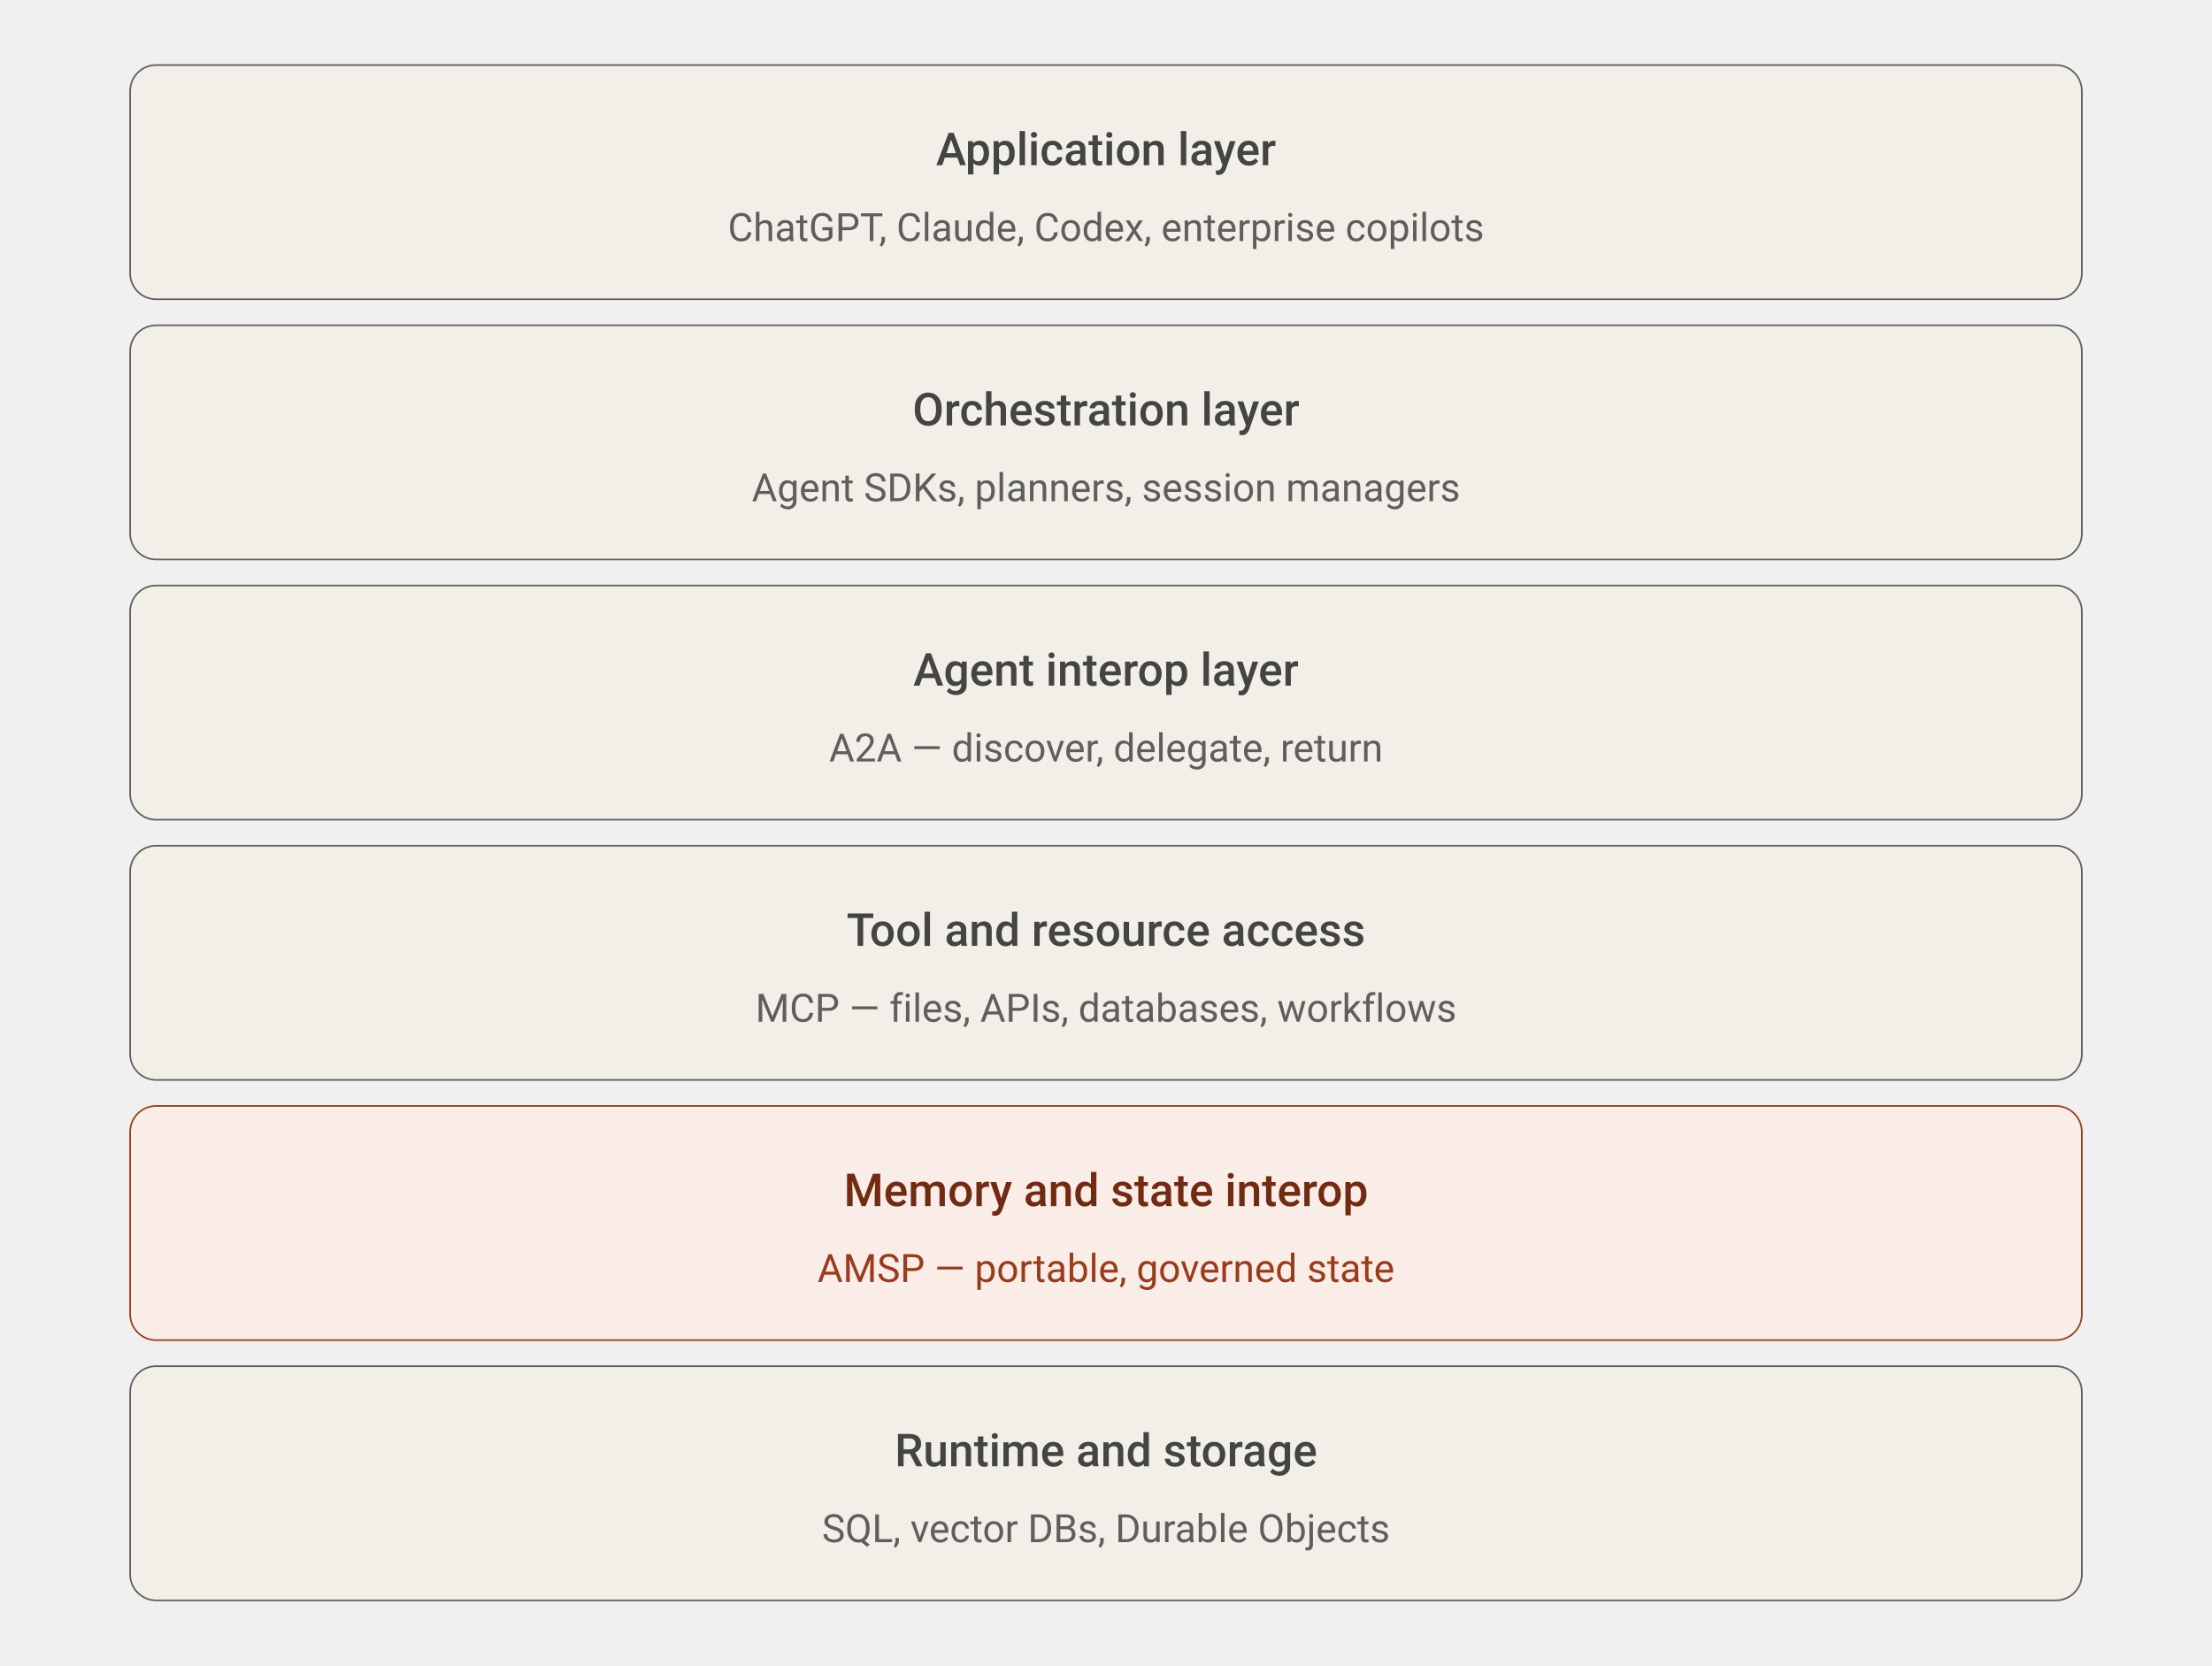
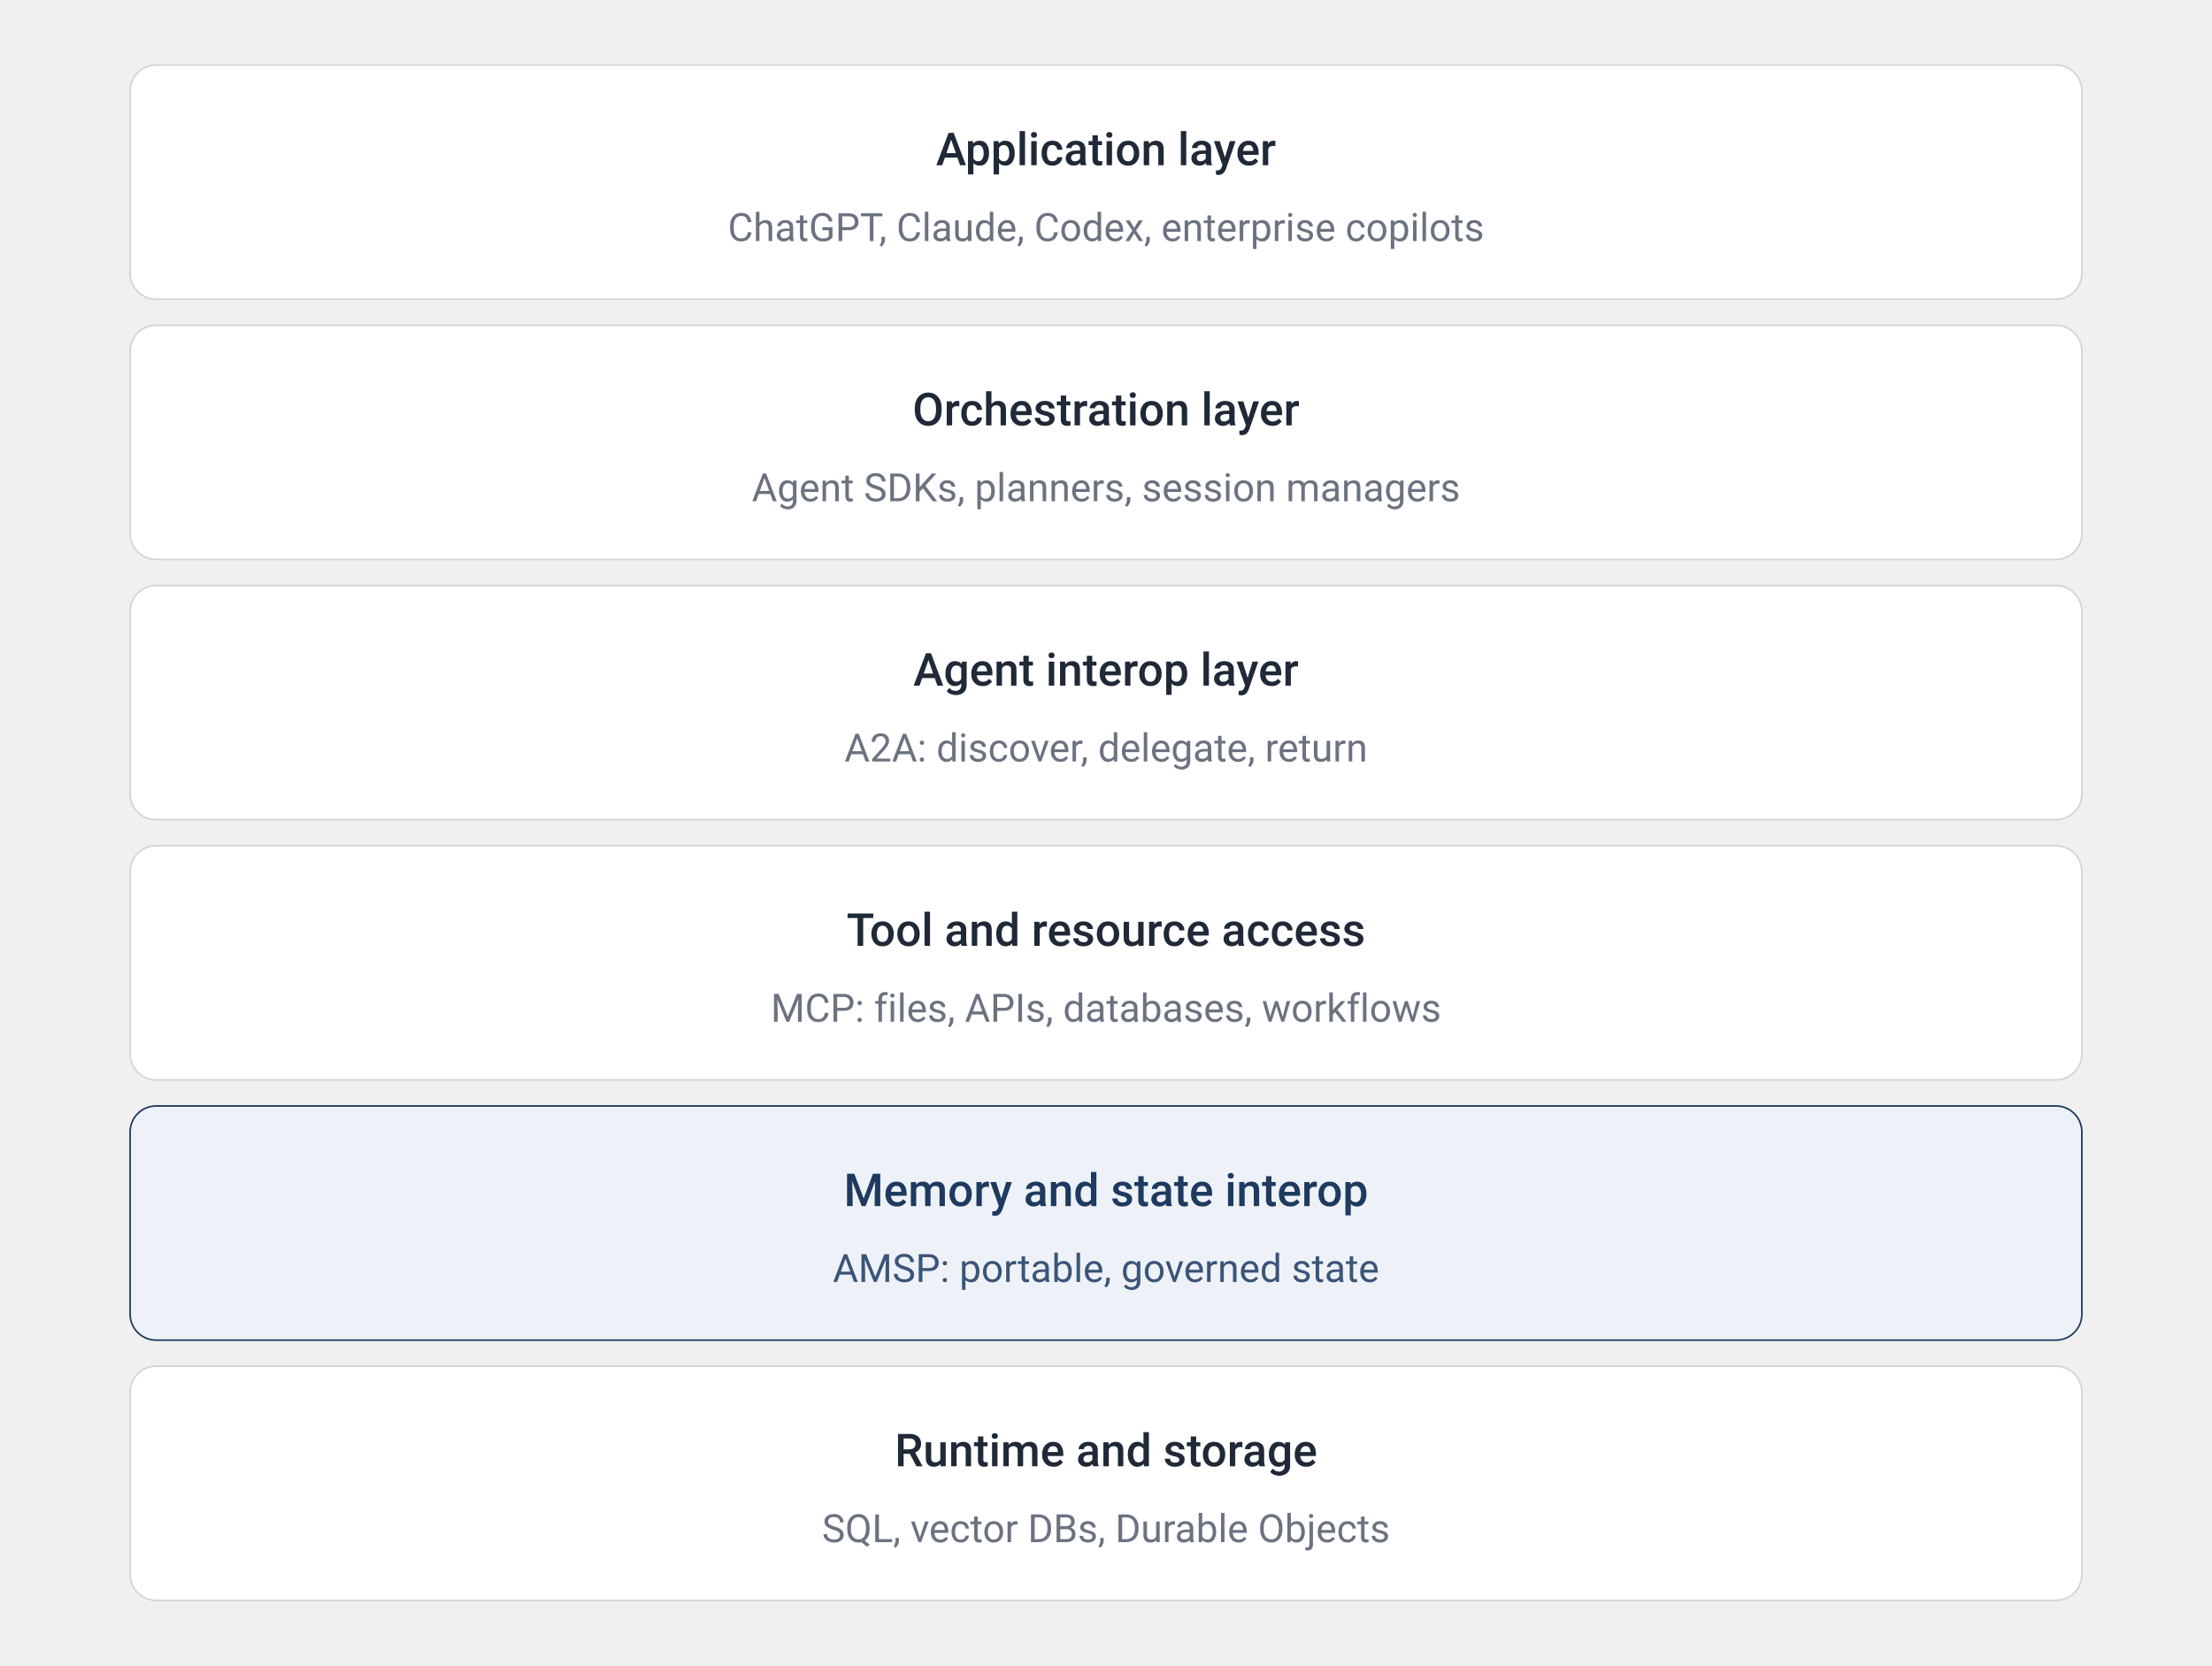
<svg xmlns="http://www.w3.org/2000/svg" width="680" height="512" viewBox="0 0 680 512" role="img" aria-labelledby="title desc">
  <style>
-     .layer-rect { fill: #F1EFE8; stroke: #5F5E5A; }
-     .layer-title { font-family: -apple-system, BlinkMacSystemFont, "Segoe UI", Roboto, sans-serif; font-size: 14px; font-weight: 500; fill: #444441; }
-     .layer-sub { font-family: -apple-system, BlinkMacSystemFont, "Segoe UI", Roboto, sans-serif; font-size: 12px; font-weight: 400; fill: #5F5E5A; }
-     .amsp-rect { fill: #FAECE7; stroke: #993C1D; }
-     .amsp-title { font-family: -apple-system, BlinkMacSystemFont, "Segoe UI", Roboto, sans-serif; font-size: 14px; font-weight: 500; fill: #712B13; }
-     .amsp-sub { font-family: -apple-system, BlinkMacSystemFont, "Segoe UI", Roboto, sans-serif; font-size: 12px; font-weight: 400; fill: #993C1D; }
+     .layer-rect { fill: #FFFFFF; stroke: #D4D4D0; }
+     .layer-title { font-family: -apple-system, BlinkMacSystemFont, "Segoe UI", Roboto, sans-serif; font-size: 14px; font-weight: 500; fill: #1F2937; }
+     .layer-sub { font-family: -apple-system, BlinkMacSystemFont, "Segoe UI", Roboto, sans-serif; font-size: 12px; font-weight: 400; fill: #6B7280; }
+     .amsp-rect { fill: #EEF2F8; stroke: #1E3A5F; }
+     .amsp-title { font-family: -apple-system, BlinkMacSystemFont, "Segoe UI", Roboto, sans-serif; font-size: 14px; font-weight: 500; fill: #1E3A5F; }
+     .amsp-sub { font-family: -apple-system, BlinkMacSystemFont, "Segoe UI", Roboto, sans-serif; font-size: 12px; font-weight: 400; fill: #3B5578; }
    @media (prefers-color-scheme: dark) {
-       .layer-rect { fill: #2C2C2A; stroke: #B4B2A9; }
-       .layer-title { fill: #F1EFE8; }
-       .layer-sub { fill: #D3D1C7; }
-       .amsp-rect { fill: #712B13; stroke: #F0997B; }
-       .amsp-title { fill: #FAECE7; }
-       .amsp-sub { fill: #F5C4B3; }
+       .layer-rect { fill: #1F2937; stroke: #4B5563; }
+       .layer-title { fill: #F3F4F6; }
+       .layer-sub { fill: #9CA3AF; }
+       .amsp-rect { fill: #1E3A5F; stroke: #93B4D9; }
+       .amsp-title { fill: #DBE7F3; }
+       .amsp-sub { fill: #93B4D9; }
    }
  </style>
  <rect class="layer-rect" x="40" y="20" width="600" height="72" rx="8" stroke-width="0.5" />
  <text class="layer-title" x="340" y="46" text-anchor="middle" dominant-baseline="central">Application layer</text>
  <text class="layer-sub" x="340" y="70" text-anchor="middle" dominant-baseline="central">ChatGPT, Claude, Codex, enterprise copilots</text>
  <rect class="layer-rect" x="40" y="100" width="600" height="72" rx="8" stroke-width="0.5" />
  <text class="layer-title" x="340" y="126" text-anchor="middle" dominant-baseline="central">Orchestration layer</text>
  <text class="layer-sub" x="340" y="150" text-anchor="middle" dominant-baseline="central">Agent SDKs, planners, session managers</text>
  <rect class="layer-rect" x="40" y="180" width="600" height="72" rx="8" stroke-width="0.5" />
  <text class="layer-title" x="340" y="206" text-anchor="middle" dominant-baseline="central">Agent interop layer</text>
-   <text class="layer-sub" x="340" y="230" text-anchor="middle" dominant-baseline="central">A2A — discover, delegate, return</text>
+   <text class="layer-sub" x="340" y="230" text-anchor="middle" dominant-baseline="central">A2A: discover, delegate, return</text>
  <rect class="layer-rect" x="40" y="260" width="600" height="72" rx="8" stroke-width="0.5" />
  <text class="layer-title" x="340" y="286" text-anchor="middle" dominant-baseline="central">Tool and resource access</text>
-   <text class="layer-sub" x="340" y="310" text-anchor="middle" dominant-baseline="central">MCP — files, APIs, databases, workflows</text>
+   <text class="layer-sub" x="340" y="310" text-anchor="middle" dominant-baseline="central">MCP: files, APIs, databases, workflows</text>
  <rect class="amsp-rect" x="40" y="340" width="600" height="72" rx="8" stroke-width="0.5" />
  <text class="amsp-title" x="340" y="366" text-anchor="middle" dominant-baseline="central">Memory and state interop</text>
-   <text class="amsp-sub" x="340" y="390" text-anchor="middle" dominant-baseline="central">AMSP — portable, governed state</text>
+   <text class="amsp-sub" x="340" y="390" text-anchor="middle" dominant-baseline="central">AMSP: portable, governed state</text>
  <rect class="layer-rect" x="40" y="420" width="600" height="72" rx="8" stroke-width="0.5" />
  <text class="layer-title" x="340" y="446" text-anchor="middle" dominant-baseline="central">Runtime and storage</text>
  <text class="layer-sub" x="340" y="470" text-anchor="middle" dominant-baseline="central">SQL, vector DBs, Durable Objects</text>
</svg>
